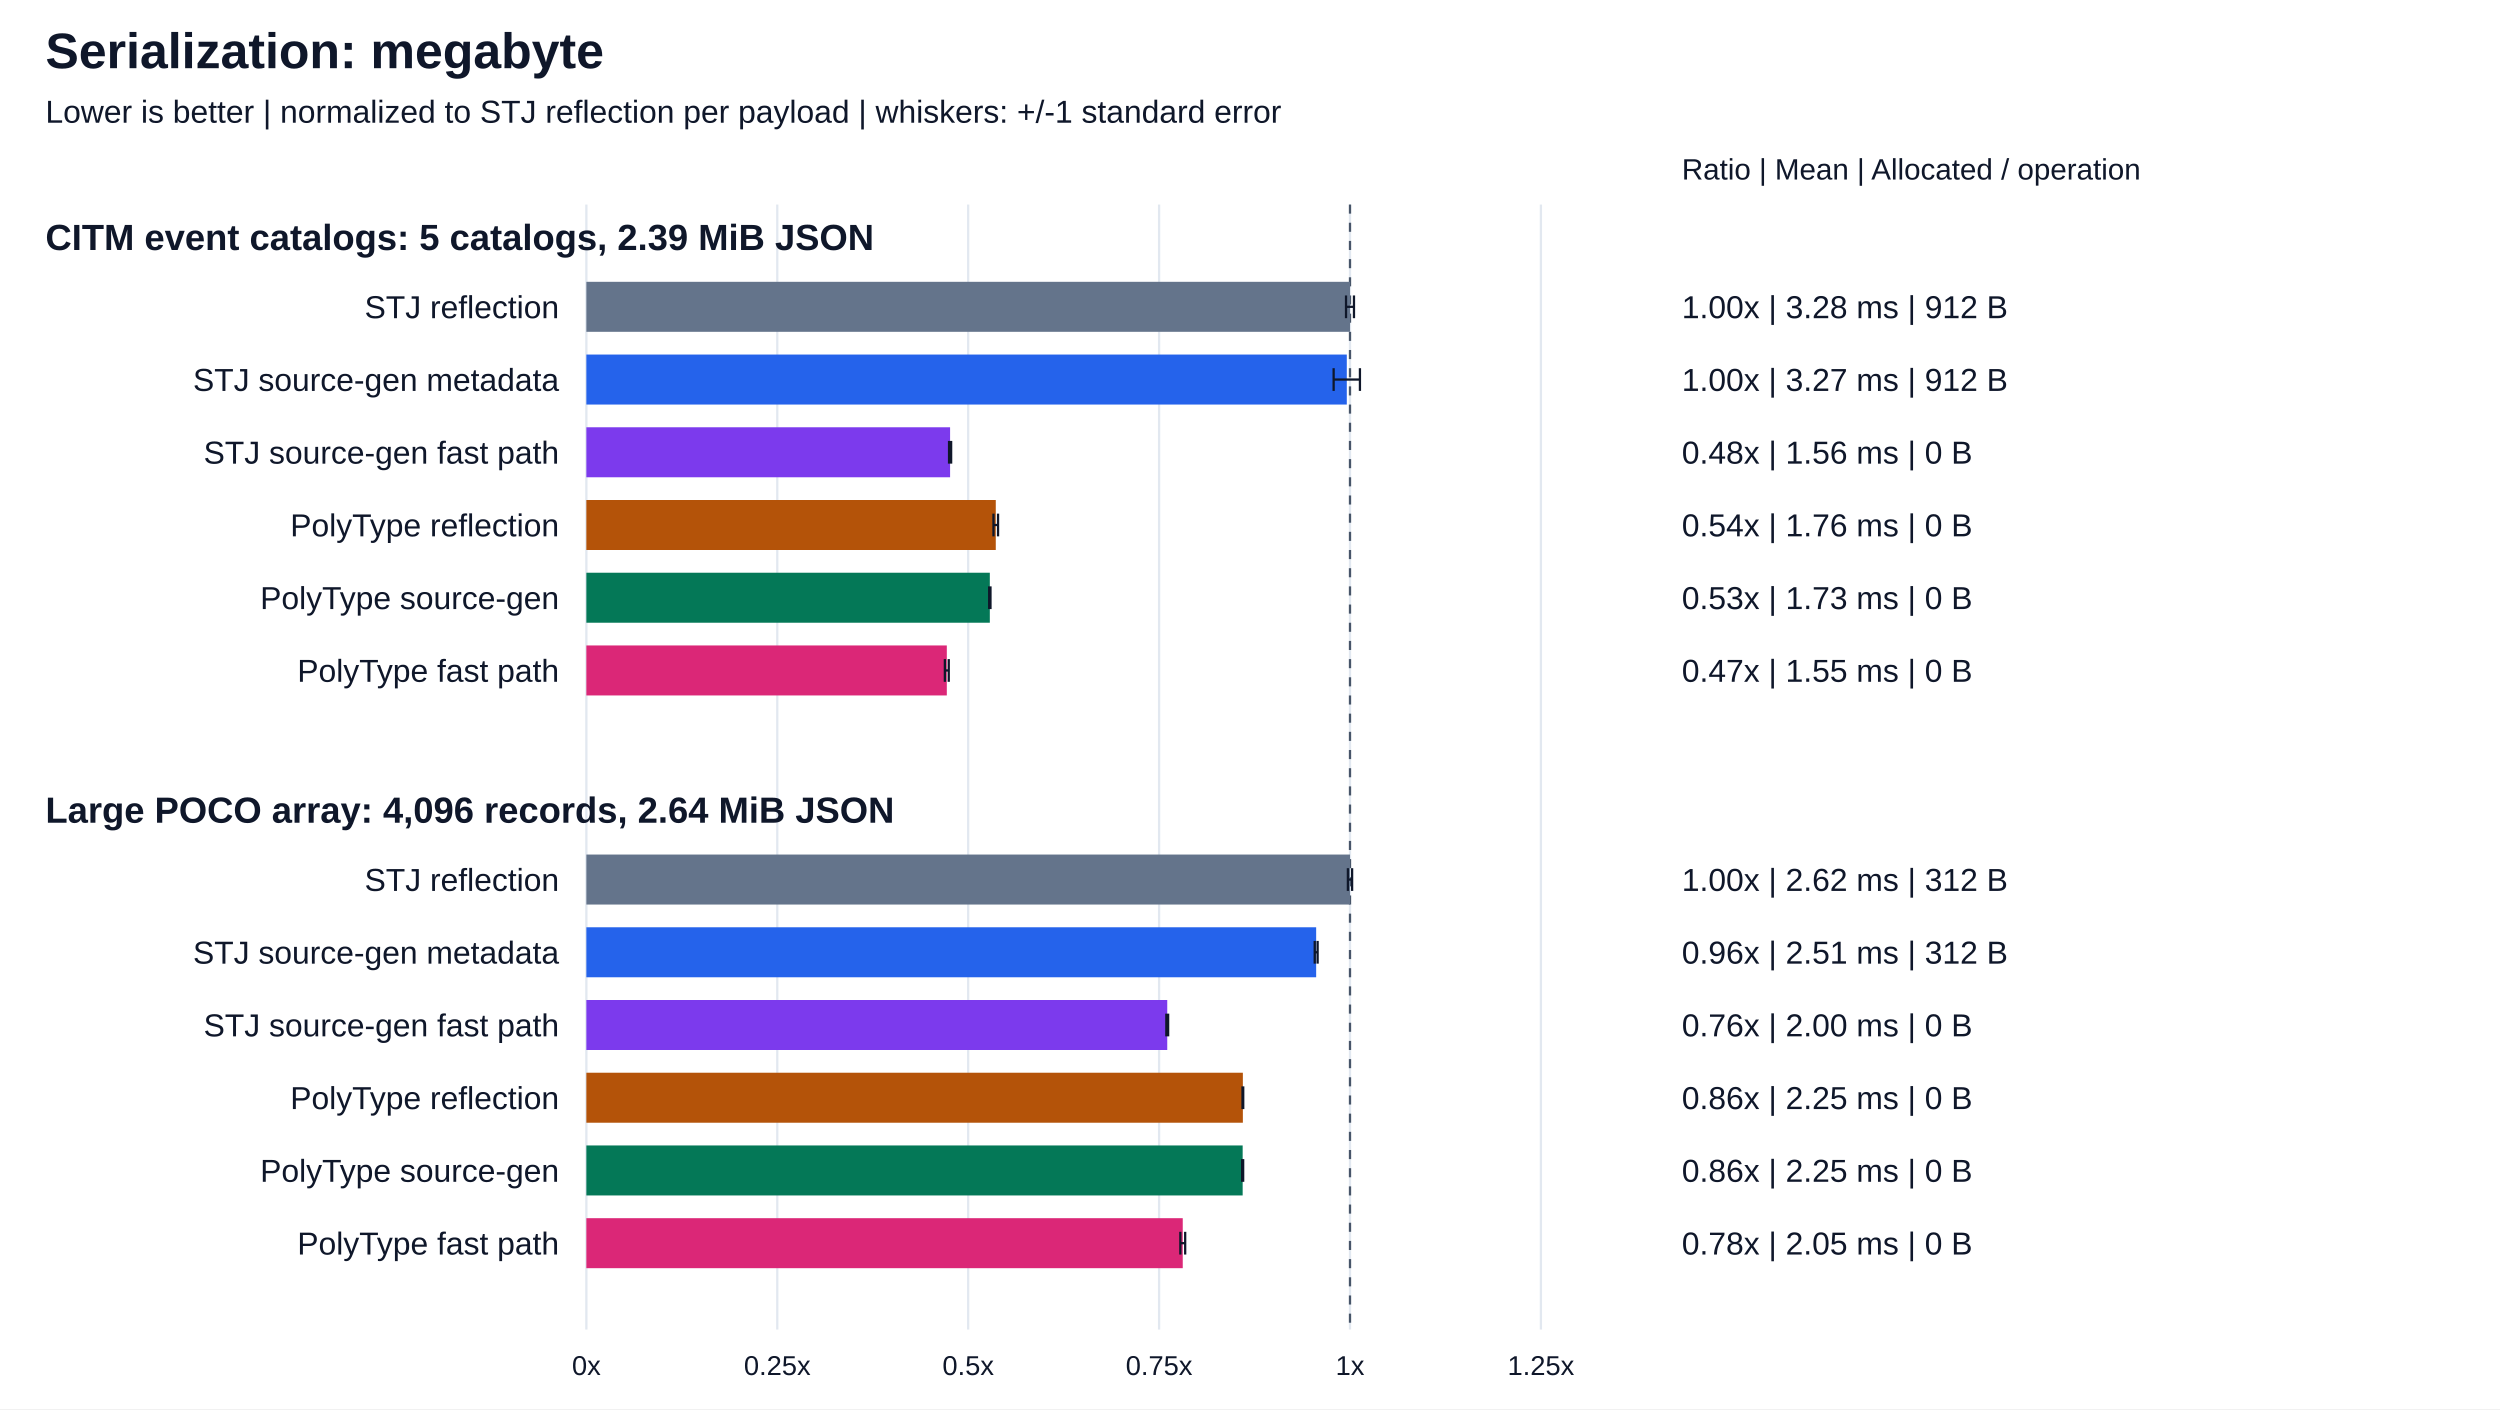
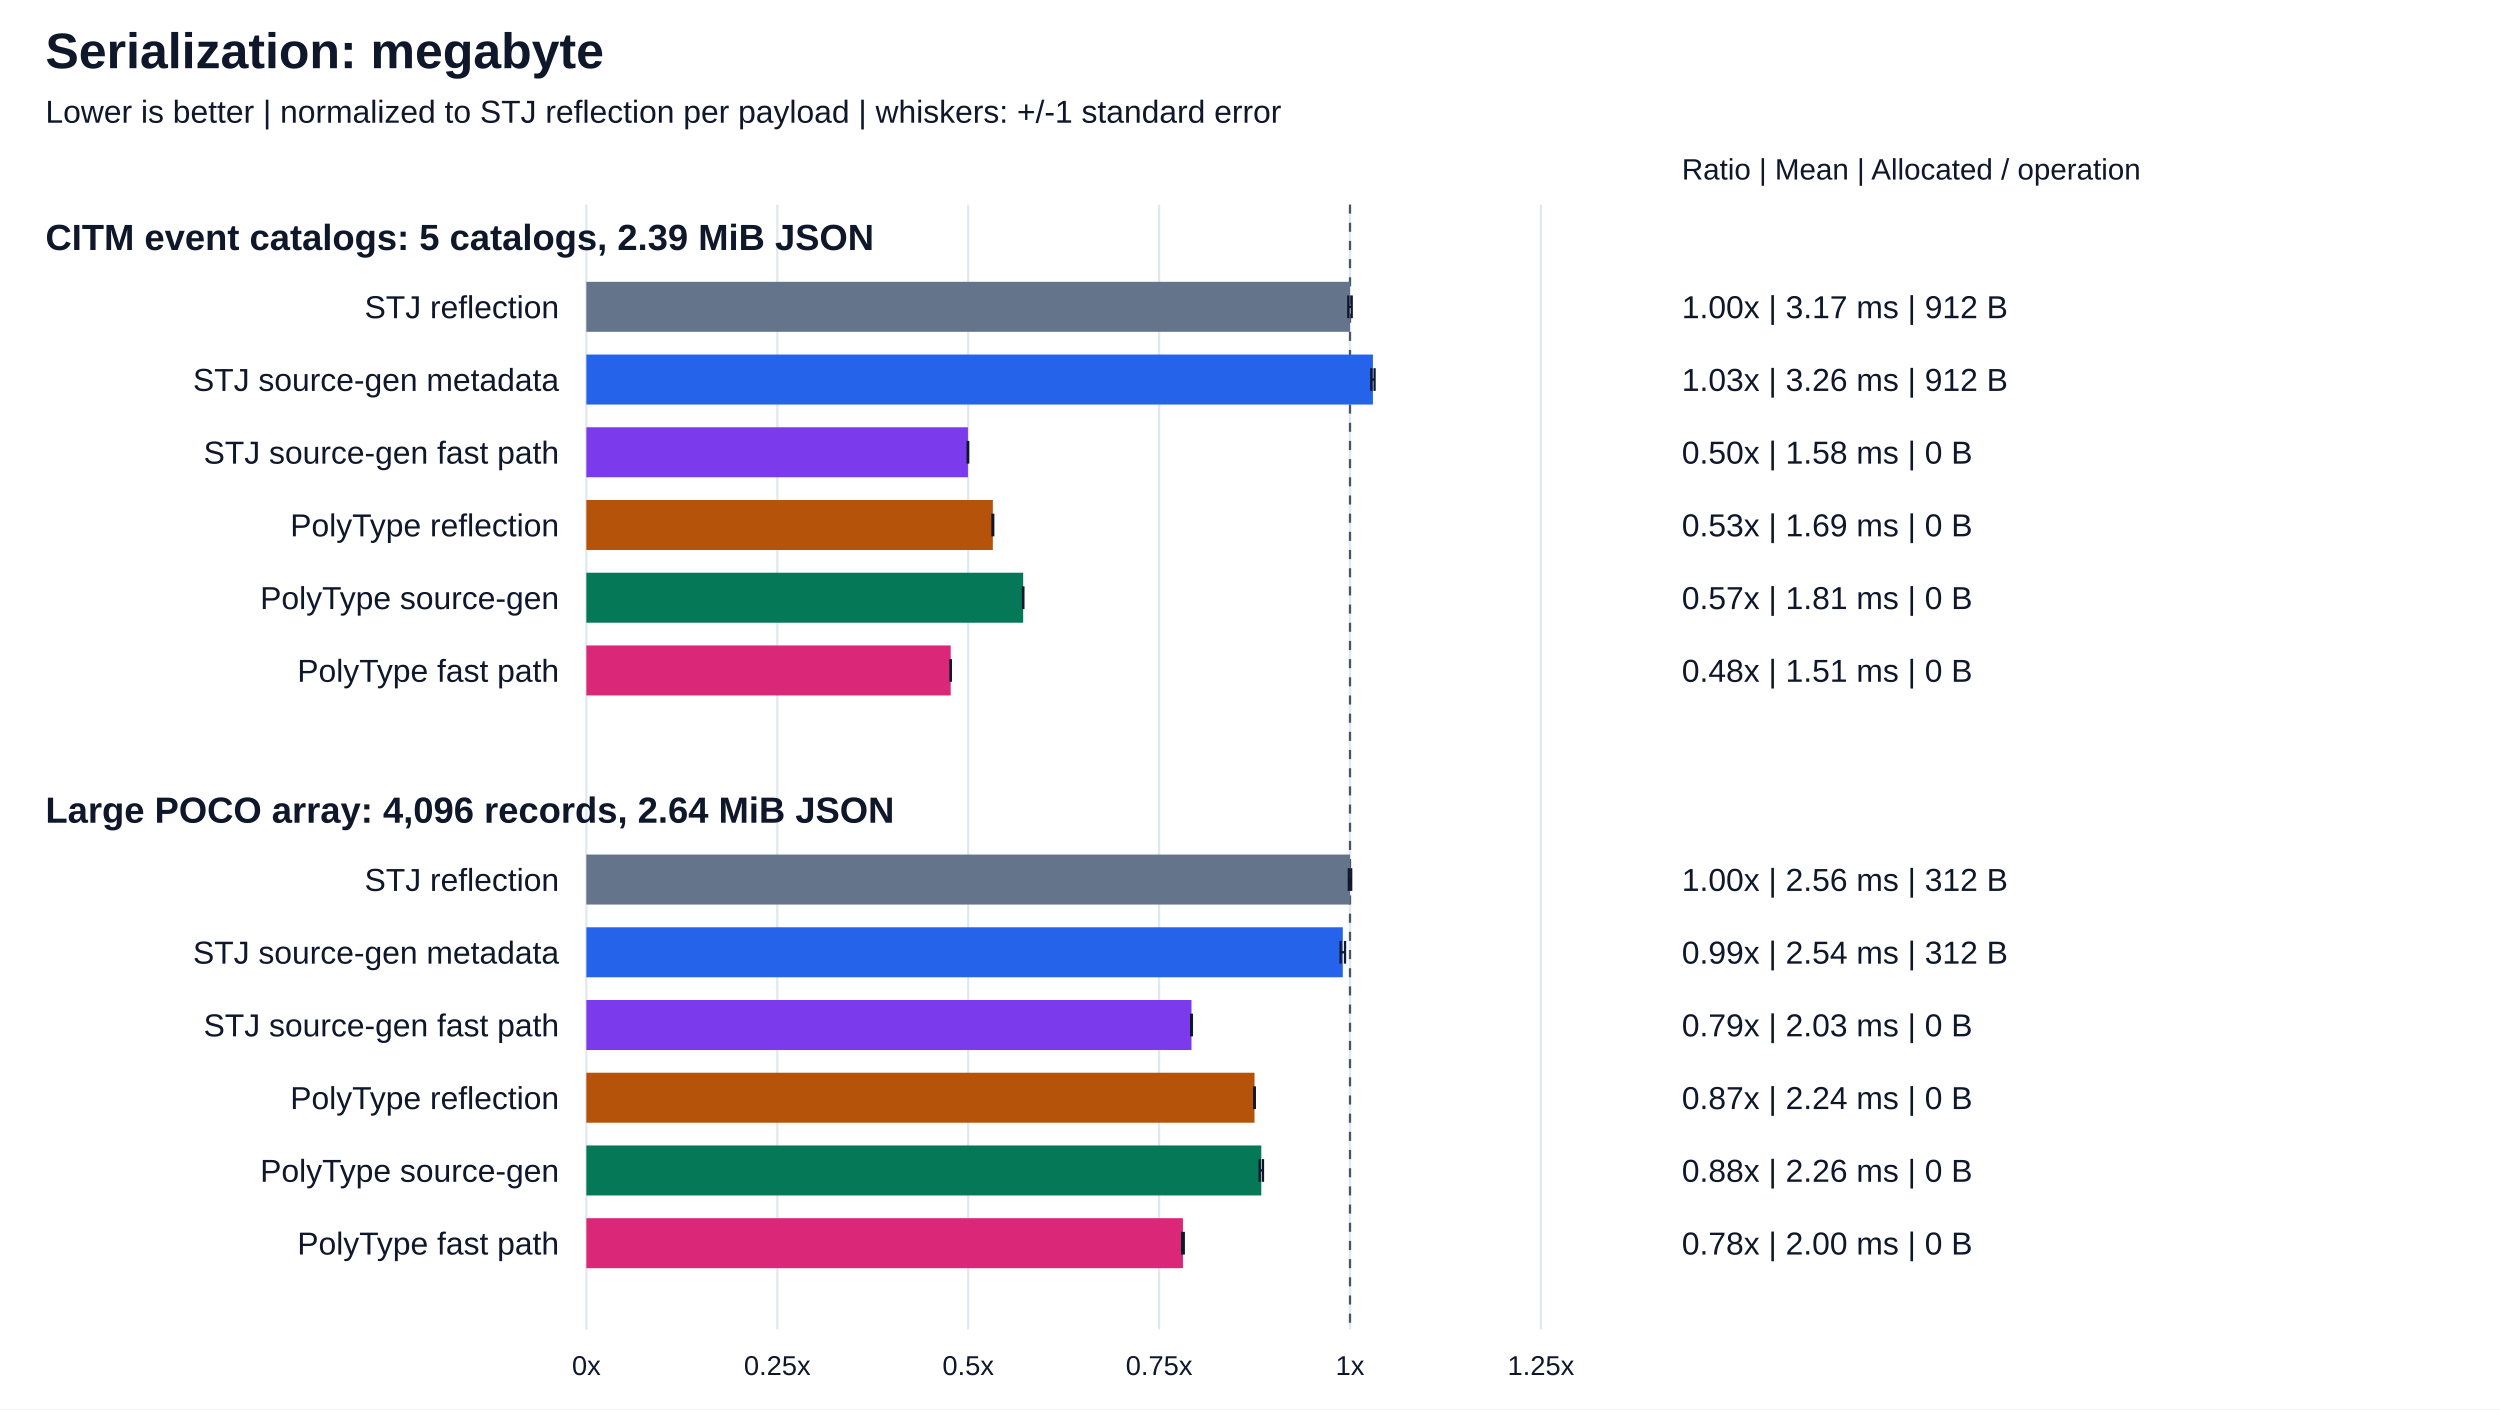
<svg xmlns="http://www.w3.org/2000/svg" width="1100" height="620" viewBox="0 0 1100 620" role="img" aria-labelledby="title desc">
  <rect width="100%" height="100%" fill="#ffffff" />
  <g font-family="Arial, sans-serif" font-size="14" fill="#0f172a">
    <text x="20" y="30" font-size="22" font-weight="bold">Serialization: megabyte</text>
    <text x="20" y="54">Lower is better | normalized to STJ reflection per payload | whiskers: +/-1 standard error</text>
    <text x="740" y="79" font-size="13">Ratio | Mean | Allocated / operation</text>
    <line x1="258.00" y1="90" x2="258.00" y2="585" stroke="#e2e8f0" />
    <text x="258.00" y="605" text-anchor="middle" font-size="12">0x</text>
    <line x1="342.00" y1="90" x2="342.00" y2="585" stroke="#e2e8f0" />
    <text x="342.00" y="605" text-anchor="middle" font-size="12">0.25x</text>
    <line x1="426.00" y1="90" x2="426.00" y2="585" stroke="#e2e8f0" />
    <text x="426.00" y="605" text-anchor="middle" font-size="12">0.5x</text>
    <line x1="510.00" y1="90" x2="510.00" y2="585" stroke="#e2e8f0" />
    <text x="510.00" y="605" text-anchor="middle" font-size="12">0.75x</text>
    <line x1="594.00" y1="90" x2="594.00" y2="585" stroke="#e2e8f0" />
    <text x="594.00" y="605" text-anchor="middle" font-size="12">1x</text>
    <line x1="678.00" y1="90" x2="678.00" y2="585" stroke="#e2e8f0" />
    <text x="678.00" y="605" text-anchor="middle" font-size="12">1.25x</text>
    <line x1="594.00" y1="90" x2="594.00" y2="585" stroke="#475569" stroke-dasharray="4 4" />
    <text x="20" y="110" font-weight="bold" font-size="16">CITM event catalogs: 5 catalogs, 2.39 MiB JSON</text>
    <text x="246" y="140" text-anchor="end">STJ reflection</text>
    <rect x="258" y="124" width="336.00" height="22" fill="#64748b" />
-     <path d="M 592.25 135 H 595.75 M 592.25 130 V 140 M 595.75 130 V 140" stroke="#0f172a" fill="none" />
-     <text x="740" y="140">1.00x | 3.28 ms | 912 B</text>
+     <path d="M 593.24 135 H 594.76 M 593.24 130 V 140 M 594.76 130 V 140" stroke="#0f172a" fill="none" />
+     <text x="740" y="140">1.00x | 3.17 ms | 912 B</text>
    <text x="246" y="172" text-anchor="end">STJ source-gen metadata</text>
-     <rect x="258" y="156" width="334.59" height="22" fill="#2563eb" />
-     <path d="M 586.80 167 H 598.37 M 586.80 162 V 172 M 598.37 162 V 172" stroke="#0f172a" fill="none" />
-     <text x="740" y="172">1.00x | 3.27 ms | 912 B</text>
+     <rect x="258" y="156" width="346.09" height="22" fill="#2563eb" />
+     <path d="M 603.37 167 H 604.81 M 603.37 162 V 172 M 604.81 162 V 172" stroke="#0f172a" fill="none" />
+     <text x="740" y="172">1.03x | 3.26 ms | 912 B</text>
    <text x="246" y="204" text-anchor="end">STJ source-gen fast path</text>
-     <rect x="258" y="188" width="160.04" height="22" fill="#7c3aed" />
-     <path d="M 417.58 199 H 418.50 M 417.58 194 V 204 M 418.50 194 V 204" stroke="#0f172a" fill="none" />
-     <text x="740" y="204">0.48x | 1.56 ms | 0 B</text>
+     <rect x="258" y="188" width="167.89" height="22" fill="#7c3aed" />
+     <path d="M 425.76 199 H 426.01 M 425.76 194 V 204 M 426.01 194 V 204" stroke="#0f172a" fill="none" />
+     <text x="740" y="204">0.50x | 1.58 ms | 0 B</text>
    <text x="246" y="236" text-anchor="end">PolyType reflection</text>
-     <rect x="258" y="220" width="180.14" height="22" fill="#b45309" />
-     <path d="M 437.13 231 H 439.14 M 437.13 226 V 236 M 439.14 226 V 236" stroke="#0f172a" fill="none" />
-     <text x="740" y="236">0.54x | 1.76 ms | 0 B</text>
+     <rect x="258" y="220" width="178.85" height="22" fill="#b45309" />
+     <path d="M 436.68 231 H 437.03 M 436.68 226 V 236 M 437.03 226 V 236" stroke="#0f172a" fill="none" />
+     <text x="740" y="236">0.53x | 1.69 ms | 0 B</text>
    <text x="246" y="268" text-anchor="end">PolyType source-gen</text>
-     <rect x="258" y="252" width="177.52" height="22" fill="#047857" />
-     <path d="M 435.23 263 H 435.81 M 435.23 258 V 268 M 435.81 258 V 268" stroke="#0f172a" fill="none" />
-     <text x="740" y="268">0.53x | 1.73 ms | 0 B</text>
+     <rect x="258" y="252" width="192.20" height="22" fill="#047857" />
+     <path d="M 450.10 263 H 450.29 M 450.10 258 V 268 M 450.29 258 V 268" stroke="#0f172a" fill="none" />
+     <text x="740" y="268">0.57x | 1.81 ms | 0 B</text>
    <text x="246" y="300" text-anchor="end">PolyType fast path</text>
-     <rect x="258" y="284" width="158.60" height="22" fill="#db2777" />
-     <path d="M 415.74 295 H 417.45 M 415.74 290 V 300 M 417.45 290 V 300" stroke="#0f172a" fill="none" />
-     <text x="740" y="300">0.47x | 1.55 ms | 0 B</text>
+     <rect x="258" y="284" width="160.31" height="22" fill="#db2777" />
+     <path d="M 418.22 295 H 418.39 M 418.22 290 V 300 M 418.39 290 V 300" stroke="#0f172a" fill="none" />
+     <text x="740" y="300">0.48x | 1.51 ms | 0 B</text>
    <text x="20" y="362" font-weight="bold" font-size="16">Large POCO array: 4,096 records, 2.64 MiB JSON</text>
    <text x="246" y="392" text-anchor="end">STJ reflection</text>
    <rect x="258" y="376" width="336.00" height="22" fill="#64748b" />
-     <path d="M 593.07 387 H 594.93 M 593.07 382 V 392 M 594.93 382 V 392" stroke="#0f172a" fill="none" />
-     <text x="740" y="392">1.00x | 2.62 ms | 312 B</text>
+     <path d="M 593.48 387 H 594.52 M 593.48 382 V 392 M 594.52 382 V 392" stroke="#0f172a" fill="none" />
+     <text x="740" y="392">1.00x | 2.56 ms | 312 B</text>
    <text x="246" y="424" text-anchor="end">STJ source-gen metadata</text>
-     <rect x="258" y="408" width="321.11" height="22" fill="#2563eb" />
-     <path d="M 578.48 419 H 579.75 M 578.48 414 V 424 M 579.75 414 V 424" stroke="#0f172a" fill="none" />
-     <text x="740" y="424">0.96x | 2.51 ms | 312 B</text>
+     <rect x="258" y="408" width="332.83" height="22" fill="#2563eb" />
+     <path d="M 589.86 419 H 591.81 M 589.86 414 V 424 M 591.81 414 V 424" stroke="#0f172a" fill="none" />
+     <text x="740" y="424">0.99x | 2.54 ms | 312 B</text>
    <text x="246" y="456" text-anchor="end">STJ source-gen fast path</text>
-     <rect x="258" y="440" width="255.59" height="22" fill="#7c3aed" />
-     <path d="M 513.19 451 H 513.98 M 513.19 446 V 456 M 513.98 446 V 456" stroke="#0f172a" fill="none" />
-     <text x="740" y="456">0.76x | 2.00 ms | 0 B</text>
+     <rect x="258" y="440" width="266.26" height="22" fill="#7c3aed" />
+     <path d="M 524.09 451 H 524.43 M 524.09 446 V 456 M 524.43 446 V 456" stroke="#0f172a" fill="none" />
+     <text x="740" y="456">0.79x | 2.03 ms | 0 B</text>
    <text x="246" y="488" text-anchor="end">PolyType reflection</text>
-     <rect x="258" y="472" width="288.86" height="22" fill="#b45309" />
-     <path d="M 546.70 483 H 547.02 M 546.70 478 V 488 M 547.02 478 V 488" stroke="#0f172a" fill="none" />
-     <text x="740" y="488">0.86x | 2.25 ms | 0 B</text>
+     <rect x="258" y="472" width="293.99" height="22" fill="#b45309" />
+     <path d="M 551.85 483 H 552.13 M 551.85 478 V 488 M 552.13 478 V 488" stroke="#0f172a" fill="none" />
+     <text x="740" y="488">0.87x | 2.24 ms | 0 B</text>
    <text x="246" y="520" text-anchor="end">PolyType source-gen</text>
-     <rect x="258" y="504" width="288.77" height="22" fill="#047857" />
-     <path d="M 546.54 515 H 546.99 M 546.54 510 V 520 M 546.99 510 V 520" stroke="#0f172a" fill="none" />
-     <text x="740" y="520">0.86x | 2.25 ms | 0 B</text>
+     <rect x="258" y="504" width="296.97" height="22" fill="#047857" />
+     <path d="M 554.24 515 H 555.71 M 554.24 510 V 520 M 555.71 510 V 520" stroke="#0f172a" fill="none" />
+     <text x="740" y="520">0.88x | 2.26 ms | 0 B</text>
    <text x="246" y="552" text-anchor="end">PolyType fast path</text>
-     <rect x="258" y="536" width="262.41" height="22" fill="#db2777" />
-     <path d="M 519.35 547 H 521.48 M 519.35 542 V 552 M 521.48 542 V 552" stroke="#0f172a" fill="none" />
-     <text x="740" y="552">0.78x | 2.05 ms | 0 B</text>
+     <rect x="258" y="536" width="262.50" height="22" fill="#db2777" />
+     <path d="M 520.14 547 H 520.86 M 520.14 542 V 552 M 520.86 542 V 552" stroke="#0f172a" fill="none" />
+     <text x="740" y="552">0.78x | 2.00 ms | 0 B</text>
  </g>
</svg>
